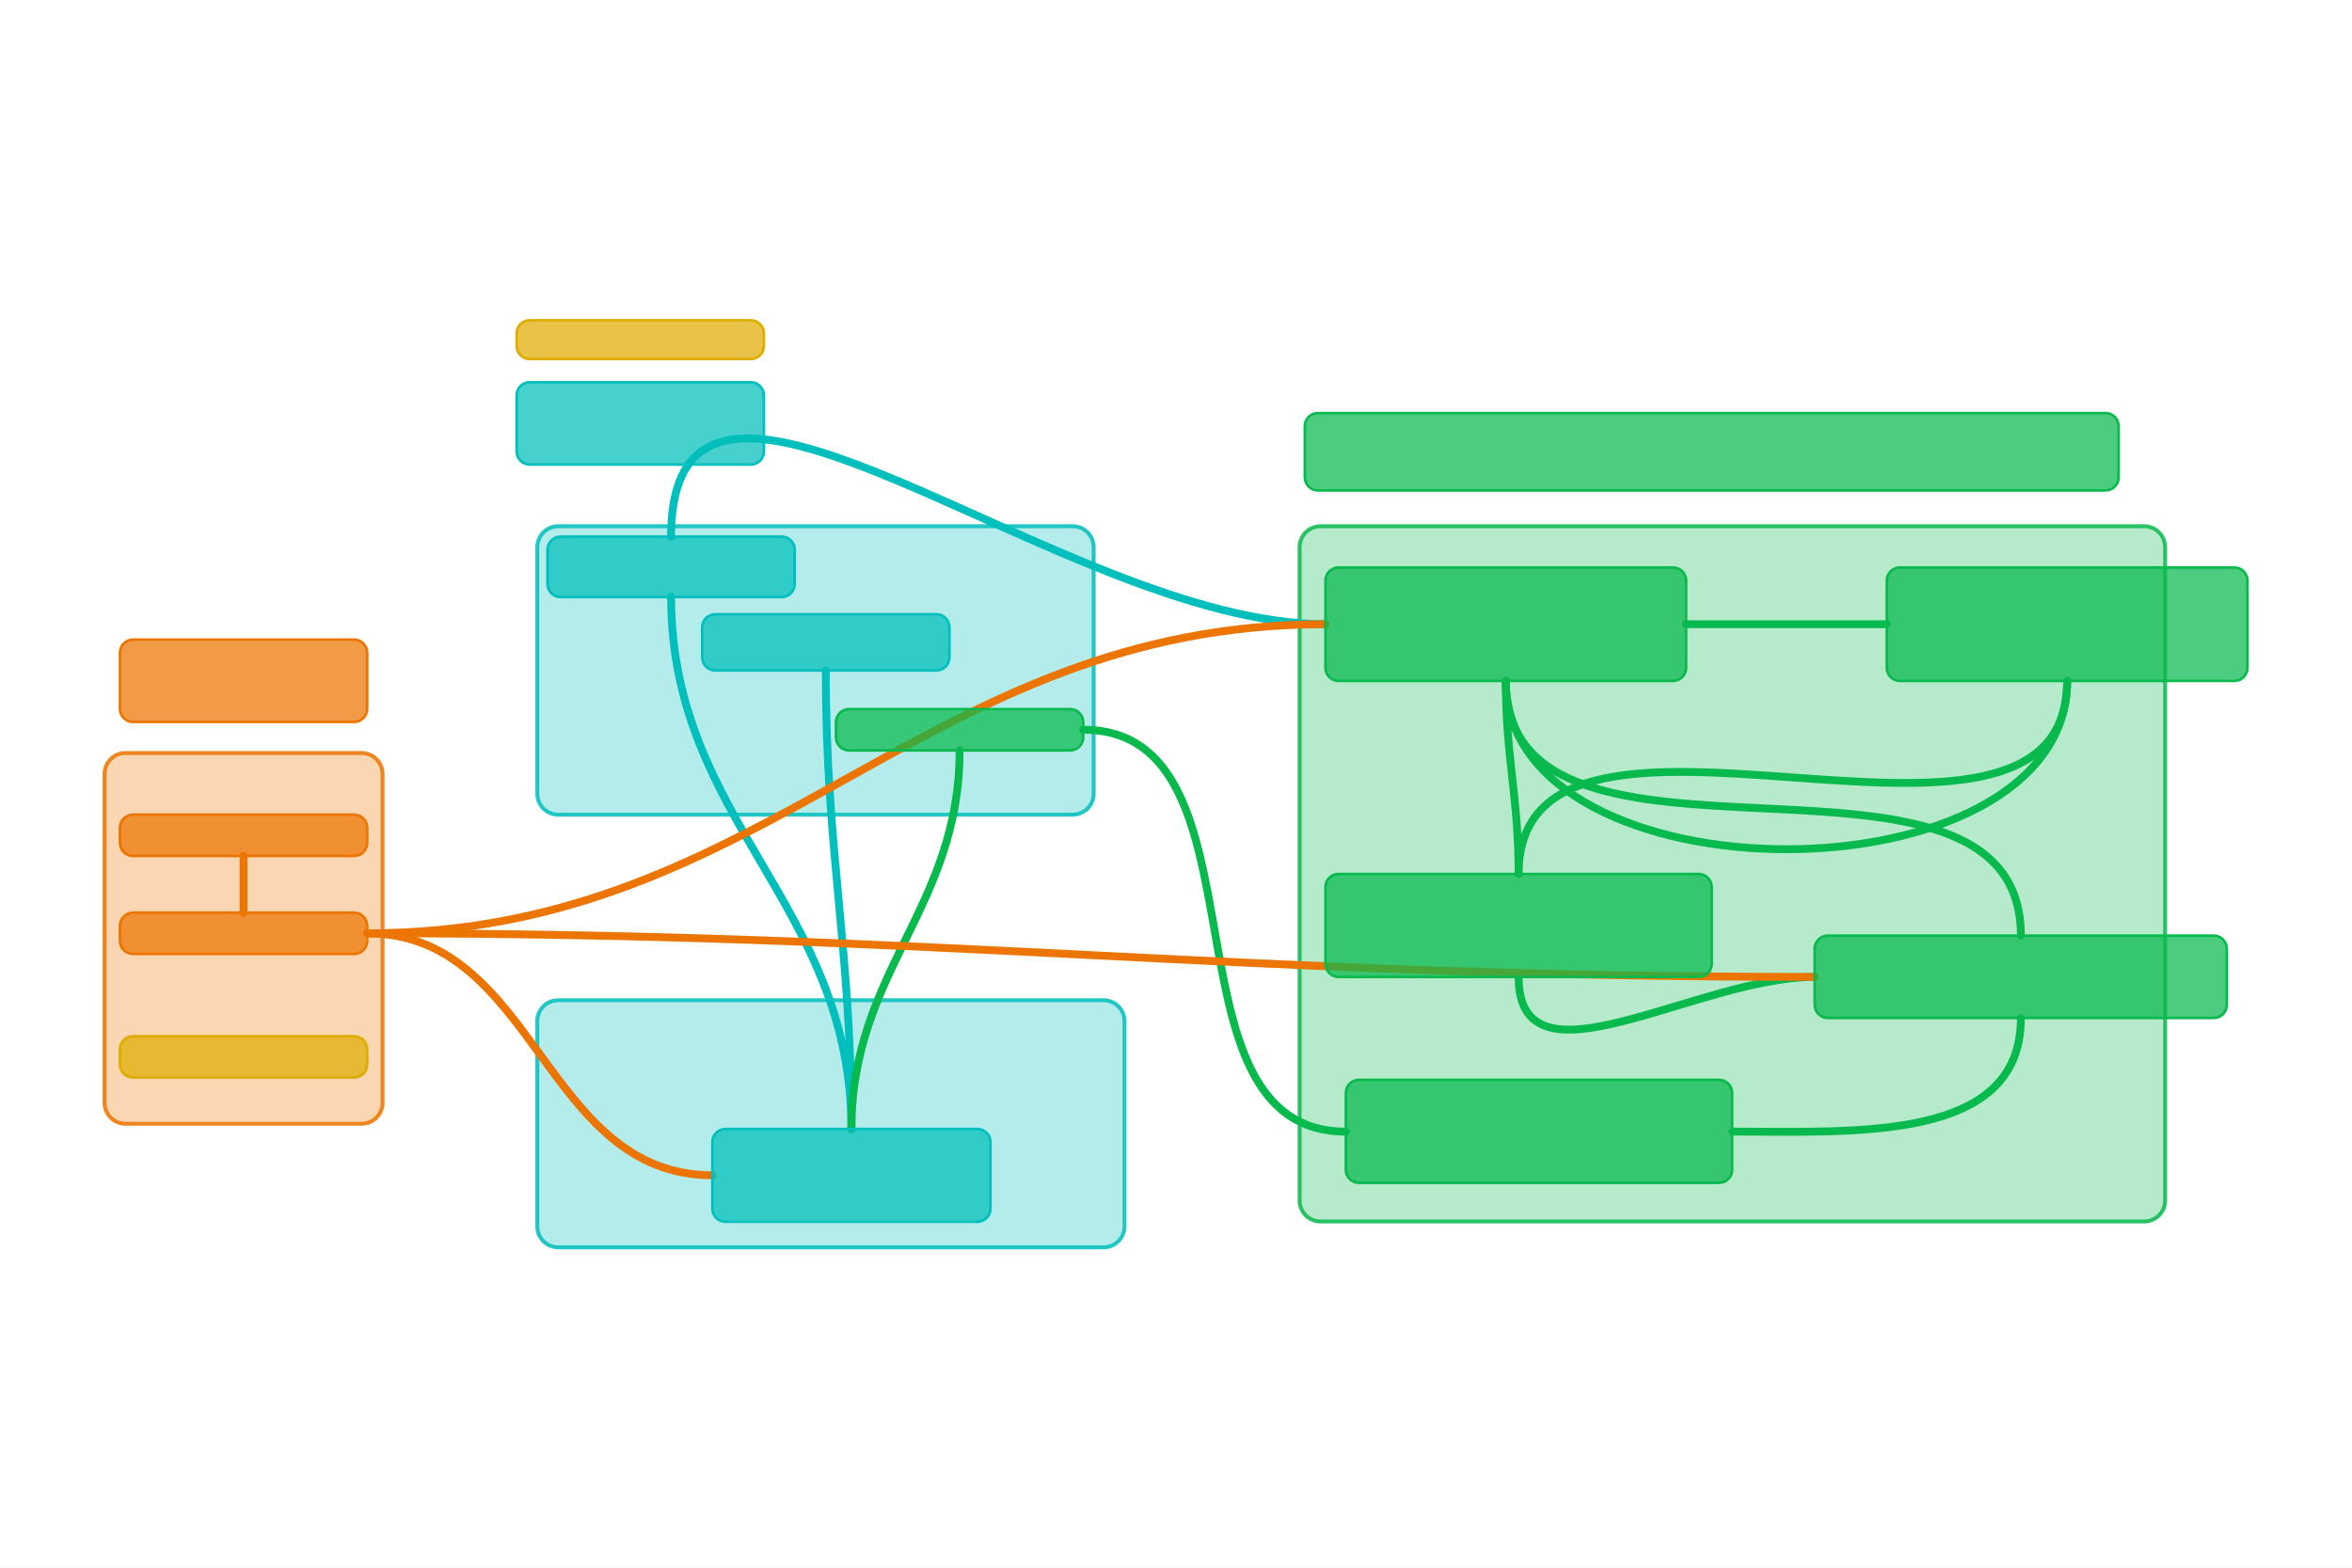
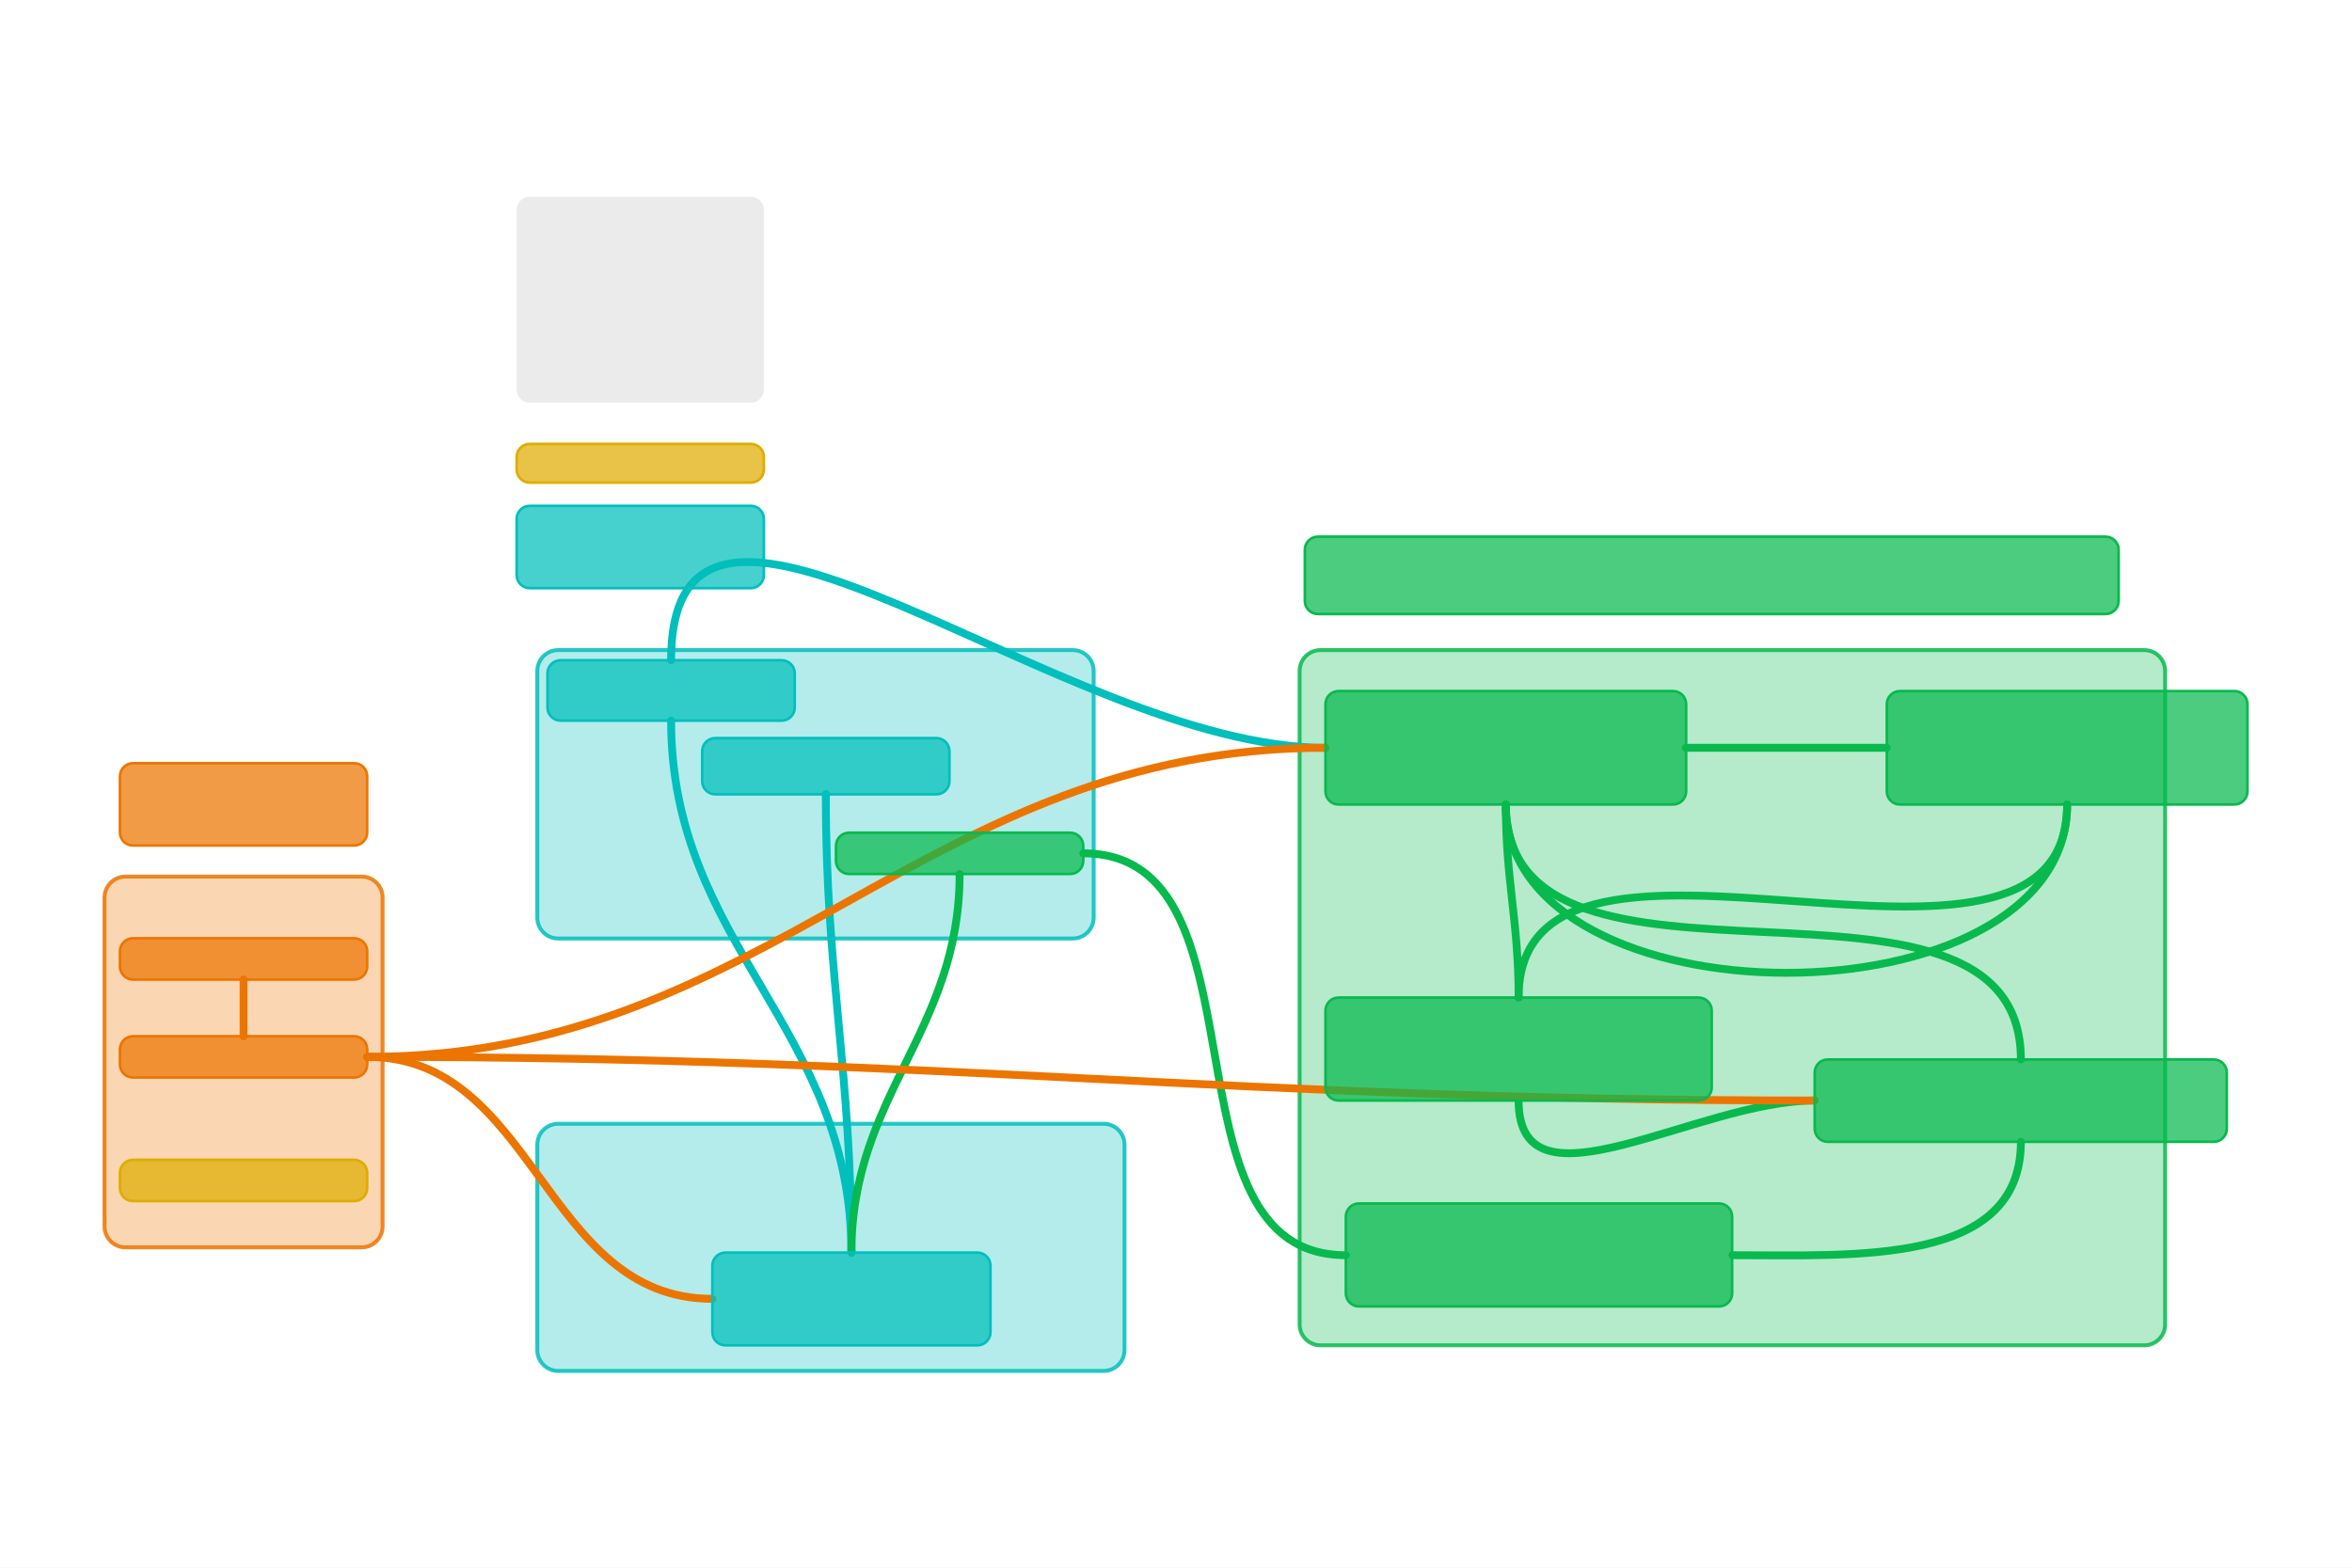
<svg xmlns="http://www.w3.org/2000/svg" viewBox="0 0 900 600" width="900" height="600">
  <rect width="900" height="600" fill="#ffffff" />
-   <rect x="497.3" y="201.4" width="331.2" height="266.1" rx="8" fill="#08b94e" fill-opacity="0.3" stroke="#08b94e" stroke-opacity="0.85" stroke-width="1.5" />
-   <rect x="205.6" y="201.4" width="212.9" height="110.4" rx="8" fill="#00bfbc" fill-opacity="0.3" stroke="#00bfbc" stroke-opacity="0.85" stroke-width="1.5" />
-   <rect x="205.6" y="382.8" width="224.7" height="94.6" rx="8" fill="#00bfbc" fill-opacity="0.3" stroke="#00bfbc" stroke-opacity="0.85" stroke-width="1.5" />
-   <rect x="40" y="288.2" width="106.4" height="141.9" rx="8" fill="#ec7500" fill-opacity="0.3" stroke="#ec7500" stroke-opacity="0.85" stroke-width="1.5" />
-   <path d="M93.2 327.6 C93.2 341.6 93.2 335.3 93.2 349.3" fill="none" stroke="#ec7500" stroke-width="3" stroke-linecap="round" />
-   <path d="M140.5 357.2 C205.1 357.2 208.1 449.8 272.6 449.8" fill="none" stroke="#ec7500" stroke-width="3" stroke-linecap="round" />
-   <path d="M316 256.6 C316 326.9 325.8 361.8 325.8 432.1" fill="none" stroke="#00bfbc" stroke-width="3" stroke-linecap="round" />
-   <path d="M256.8 228.4 C256.8 314.4 325.8 346.1 325.8 432.1" fill="none" stroke="#00bfbc" stroke-width="3" stroke-linecap="round" />
-   <path d="M367.2 287.2 C367.2 347.5 325.8 371.8 325.8 432.1" fill="none" stroke="#08b94e" stroke-width="3" stroke-linecap="round" />
-   <path d="M256.8 205.4 C256.8 104.4 406.1 238.9 507.2 238.9" fill="none" stroke="#00bfbc" stroke-width="3" stroke-linecap="round" />
-   <path d="M645.1 238.9 C675.9 238.9 691.3 238.9 722 238.9" fill="none" stroke="#08b94e" stroke-width="3" stroke-linecap="round" />
-   <path d="M791 260.6 C791 346.5 576.2 346.5 576.2 260.6" fill="none" stroke="#08b94e" stroke-width="3" stroke-linecap="round" />
-   <path d="M140.5 357.2 C294.6 357.2 353.1 238.9 507.2 238.9" fill="none" stroke="#ec7500" stroke-width="3" stroke-linecap="round" />
-   <path d="M576.2 260.6 C576.2 290.2 581.1 304.9 581.1 334.5" fill="none" stroke="#08b94e" stroke-width="3" stroke-linecap="round" />
-   <path d="M791 260.6 C791 349.6 581.1 245.5 581.1 334.5" fill="none" stroke="#08b94e" stroke-width="3" stroke-linecap="round" />
-   <path d="M414.5 279.3 C488 279.3 441.6 433.1 515 433.1" fill="none" stroke="#08b94e" stroke-width="3" stroke-linecap="round" />
-   <path d="M662.9 433.1 C710.3 433.1 773.3 437.1 773.3 389.7" fill="none" stroke="#08b94e" stroke-width="3" stroke-linecap="round" />
-   <path d="M694.4 373.9 C649.1 373.9 581.1 419.3 581.1 373.9" fill="none" stroke="#08b94e" stroke-width="3" stroke-linecap="round" />
-   <path d="M140.5 357.2 C362.2 357.2 472.8 373.9 694.4 373.9" fill="none" stroke="#ec7500" stroke-width="3" stroke-linecap="round" />
-   <path d="M576.2 260.6 C576.2 348.6 773.3 270.2 773.3 358.1" fill="none" stroke="#08b94e" stroke-width="3" stroke-linecap="round" />
-   <rect x="197.7" y="122.6" width="94.6" height="14.8" rx="5" fill="#e0ac00" fill-opacity="0.72" stroke="#e0ac00" stroke-width="1" />
-   <rect x="197.7" y="146.3" width="94.6" height="31.5" rx="5" fill="#00bfbc" fill-opacity="0.72" stroke="#00bfbc" stroke-width="1" />
-   <rect x="209.5" y="205.4" width="94.6" height="23.1" rx="5" fill="#00bfbc" fill-opacity="0.72" stroke="#00bfbc" stroke-width="1" />
-   <rect x="45.9" y="396.6" width="94.6" height="15.8" rx="5" fill="#e0ac00" fill-opacity="0.72" stroke="#e0ac00" stroke-width="1" />
-   <rect x="45.9" y="349.3" width="94.6" height="15.8" rx="5" fill="#ec7500" fill-opacity="0.72" stroke="#ec7500" stroke-width="1" />
-   <rect x="45.9" y="311.8" width="94.6" height="15.8" rx="5" fill="#ec7500" fill-opacity="0.72" stroke="#ec7500" stroke-width="1" />
-   <rect x="45.9" y="244.8" width="94.6" height="31.5" rx="5" fill="#ec7500" fill-opacity="0.72" stroke="#ec7500" stroke-width="1" />
-   <rect x="268.7" y="235.1" width="94.6" height="21.5" rx="5" fill="#00bfbc" fill-opacity="0.72" stroke="#00bfbc" stroke-width="1" />
-   <rect x="319.9" y="271.4" width="94.6" height="15.8" rx="5" fill="#08b94e" fill-opacity="0.72" stroke="#08b94e" stroke-width="1" />
-   <rect x="272.6" y="432.1" width="106.4" height="35.5" rx="5" fill="#00bfbc" fill-opacity="0.72" stroke="#00bfbc" stroke-width="1" />
-   <rect x="507.2" y="334.5" width="147.8" height="39.4" rx="5" fill="#08b94e" fill-opacity="0.72" stroke="#08b94e" stroke-width="1" />
-   <rect x="515" y="413.3" width="147.8" height="39.4" rx="5" fill="#08b94e" fill-opacity="0.72" stroke="#08b94e" stroke-width="1" />
-   <rect x="507.2" y="217.2" width="138" height="43.4" rx="5" fill="#08b94e" fill-opacity="0.72" stroke="#08b94e" stroke-width="1" />
-   <rect x="499.3" y="158.1" width="311.4" height="29.6" rx="5" fill="#08b94e" fill-opacity="0.72" stroke="#08b94e" stroke-width="1" />
-   <rect x="694.4" y="358.1" width="157.7" height="31.5" rx="5" fill="#08b94e" fill-opacity="0.72" stroke="#08b94e" stroke-width="1" />
-   <rect x="722" y="217.2" width="138" height="43.4" rx="5" fill="#08b94e" fill-opacity="0.72" stroke="#08b94e" stroke-width="1" />
+   <rect x="497.3" y="248.8" width="331.2" height="266.1" rx="8" fill="#08b94e" fill-opacity="0.3" stroke="#08b94e" stroke-opacity="0.85" stroke-width="1.5" />
+   <rect x="205.6" y="248.8" width="212.9" height="110.4" rx="8" fill="#00bfbc" fill-opacity="0.3" stroke="#00bfbc" stroke-opacity="0.85" stroke-width="1.5" />
+   <rect x="205.6" y="430.1" width="224.7" height="94.6" rx="8" fill="#00bfbc" fill-opacity="0.3" stroke="#00bfbc" stroke-opacity="0.85" stroke-width="1.5" />
+   <rect x="40" y="335.5" width="106.4" height="141.9" rx="8" fill="#ec7500" fill-opacity="0.3" stroke="#ec7500" stroke-opacity="0.85" stroke-width="1.5" />
+   <path d="M93.2 374.9 C93.2 388.9 93.2 382.6 93.2 396.6" fill="none" stroke="#ec7500" stroke-width="3" stroke-linecap="round" />
+   <path d="M140.5 404.5 C205.1 404.5 208.1 497.1 272.6 497.1" fill="none" stroke="#ec7500" stroke-width="3" stroke-linecap="round" />
+   <path d="M316 303.9 C316 374.2 325.8 409.1 325.8 479.4" fill="none" stroke="#00bfbc" stroke-width="3" stroke-linecap="round" />
+   <path d="M256.8 275.8 C256.8 361.8 325.8 393.4 325.8 479.4" fill="none" stroke="#00bfbc" stroke-width="3" stroke-linecap="round" />
+   <path d="M367.2 334.5 C367.2 394.8 325.8 419.1 325.8 479.4" fill="none" stroke="#08b94e" stroke-width="3" stroke-linecap="round" />
+   <path d="M256.8 252.7 C256.8 151.7 406.1 286.2 507.2 286.2" fill="none" stroke="#00bfbc" stroke-width="3" stroke-linecap="round" />
+   <path d="M645.1 286.2 C675.9 286.2 691.3 286.2 722 286.2" fill="none" stroke="#08b94e" stroke-width="3" stroke-linecap="round" />
+   <path d="M791 307.9 C791 393.8 576.2 393.8 576.2 307.9" fill="none" stroke="#08b94e" stroke-width="3" stroke-linecap="round" />
+   <path d="M140.5 404.5 C294.6 404.5 353.1 286.2 507.2 286.2" fill="none" stroke="#ec7500" stroke-width="3" stroke-linecap="round" />
+   <path d="M576.2 307.9 C576.2 337.5 581.1 352.2 581.1 381.8" fill="none" stroke="#08b94e" stroke-width="3" stroke-linecap="round" />
+   <path d="M791 307.9 C791 396.9 581.1 292.8 581.1 381.8" fill="none" stroke="#08b94e" stroke-width="3" stroke-linecap="round" />
+   <path d="M414.5 326.6 C488 326.6 441.6 480.4 515 480.4" fill="none" stroke="#08b94e" stroke-width="3" stroke-linecap="round" />
+   <path d="M662.9 480.4 C710.3 480.4 773.3 484.4 773.3 437" fill="none" stroke="#08b94e" stroke-width="3" stroke-linecap="round" />
+   <path d="M694.4 421.2 C649.1 421.2 581.1 466.6 581.1 421.2" fill="none" stroke="#08b94e" stroke-width="3" stroke-linecap="round" />
+   <path d="M140.5 404.5 C362.2 404.5 472.8 421.2 694.4 421.2" fill="none" stroke="#ec7500" stroke-width="3" stroke-linecap="round" />
+   <path d="M576.2 307.9 C576.2 395.9 773.3 317.5 773.3 405.5" fill="none" stroke="#08b94e" stroke-width="3" stroke-linecap="round" />
+   <rect x="197.7" y="169.9" width="94.6" height="14.8" rx="5" fill="#e0ac00" fill-opacity="0.72" stroke="#e0ac00" stroke-width="1" />
+   <rect x="197.7" y="193.6" width="94.6" height="31.5" rx="5" fill="#00bfbc" fill-opacity="0.72" stroke="#00bfbc" stroke-width="1" />
+   <rect x="209.5" y="252.7" width="94.6" height="23.1" rx="5" fill="#00bfbc" fill-opacity="0.72" stroke="#00bfbc" stroke-width="1" />
+   <rect x="45.9" y="443.9" width="94.6" height="15.8" rx="5" fill="#e0ac00" fill-opacity="0.72" stroke="#e0ac00" stroke-width="1" />
+   <rect x="45.9" y="396.6" width="94.6" height="15.8" rx="5" fill="#ec7500" fill-opacity="0.72" stroke="#ec7500" stroke-width="1" />
+   <rect x="45.9" y="359.1" width="94.6" height="15.8" rx="5" fill="#ec7500" fill-opacity="0.72" stroke="#ec7500" stroke-width="1" />
+   <rect x="45.9" y="292.1" width="94.6" height="31.5" rx="5" fill="#ec7500" fill-opacity="0.72" stroke="#ec7500" stroke-width="1" />
+   <rect x="268.7" y="282.5" width="94.6" height="21.5" rx="5" fill="#00bfbc" fill-opacity="0.72" stroke="#00bfbc" stroke-width="1" />
+   <rect x="319.9" y="318.7" width="94.6" height="15.8" rx="5" fill="#08b94e" fill-opacity="0.72" stroke="#08b94e" stroke-width="1" />
+   <rect x="272.6" y="479.4" width="106.4" height="35.5" rx="5" fill="#00bfbc" fill-opacity="0.72" stroke="#00bfbc" stroke-width="1" />
+   <rect x="507.2" y="381.8" width="147.8" height="39.4" rx="5" fill="#08b94e" fill-opacity="0.72" stroke="#08b94e" stroke-width="1" />
+   <rect x="515" y="460.6" width="147.8" height="39.4" rx="5" fill="#08b94e" fill-opacity="0.72" stroke="#08b94e" stroke-width="1" />
+   <rect x="507.2" y="264.5" width="138" height="43.4" rx="5" fill="#08b94e" fill-opacity="0.72" stroke="#08b94e" stroke-width="1" />
+   <rect x="499.3" y="205.4" width="311.4" height="29.6" rx="5" fill="#08b94e" fill-opacity="0.72" stroke="#08b94e" stroke-width="1" />
+   <rect x="694.4" y="405.5" width="157.7" height="31.5" rx="5" fill="#08b94e" fill-opacity="0.72" stroke="#08b94e" stroke-width="1" />
+   <rect x="722" y="264.5" width="138" height="43.4" rx="5" fill="#08b94e" fill-opacity="0.72" stroke="#08b94e" stroke-width="1" />
+   <rect x="197.7" y="75.3" width="94.6" height="78.8" rx="5" fill="#000000" fill-opacity="0.08" />
</svg>
